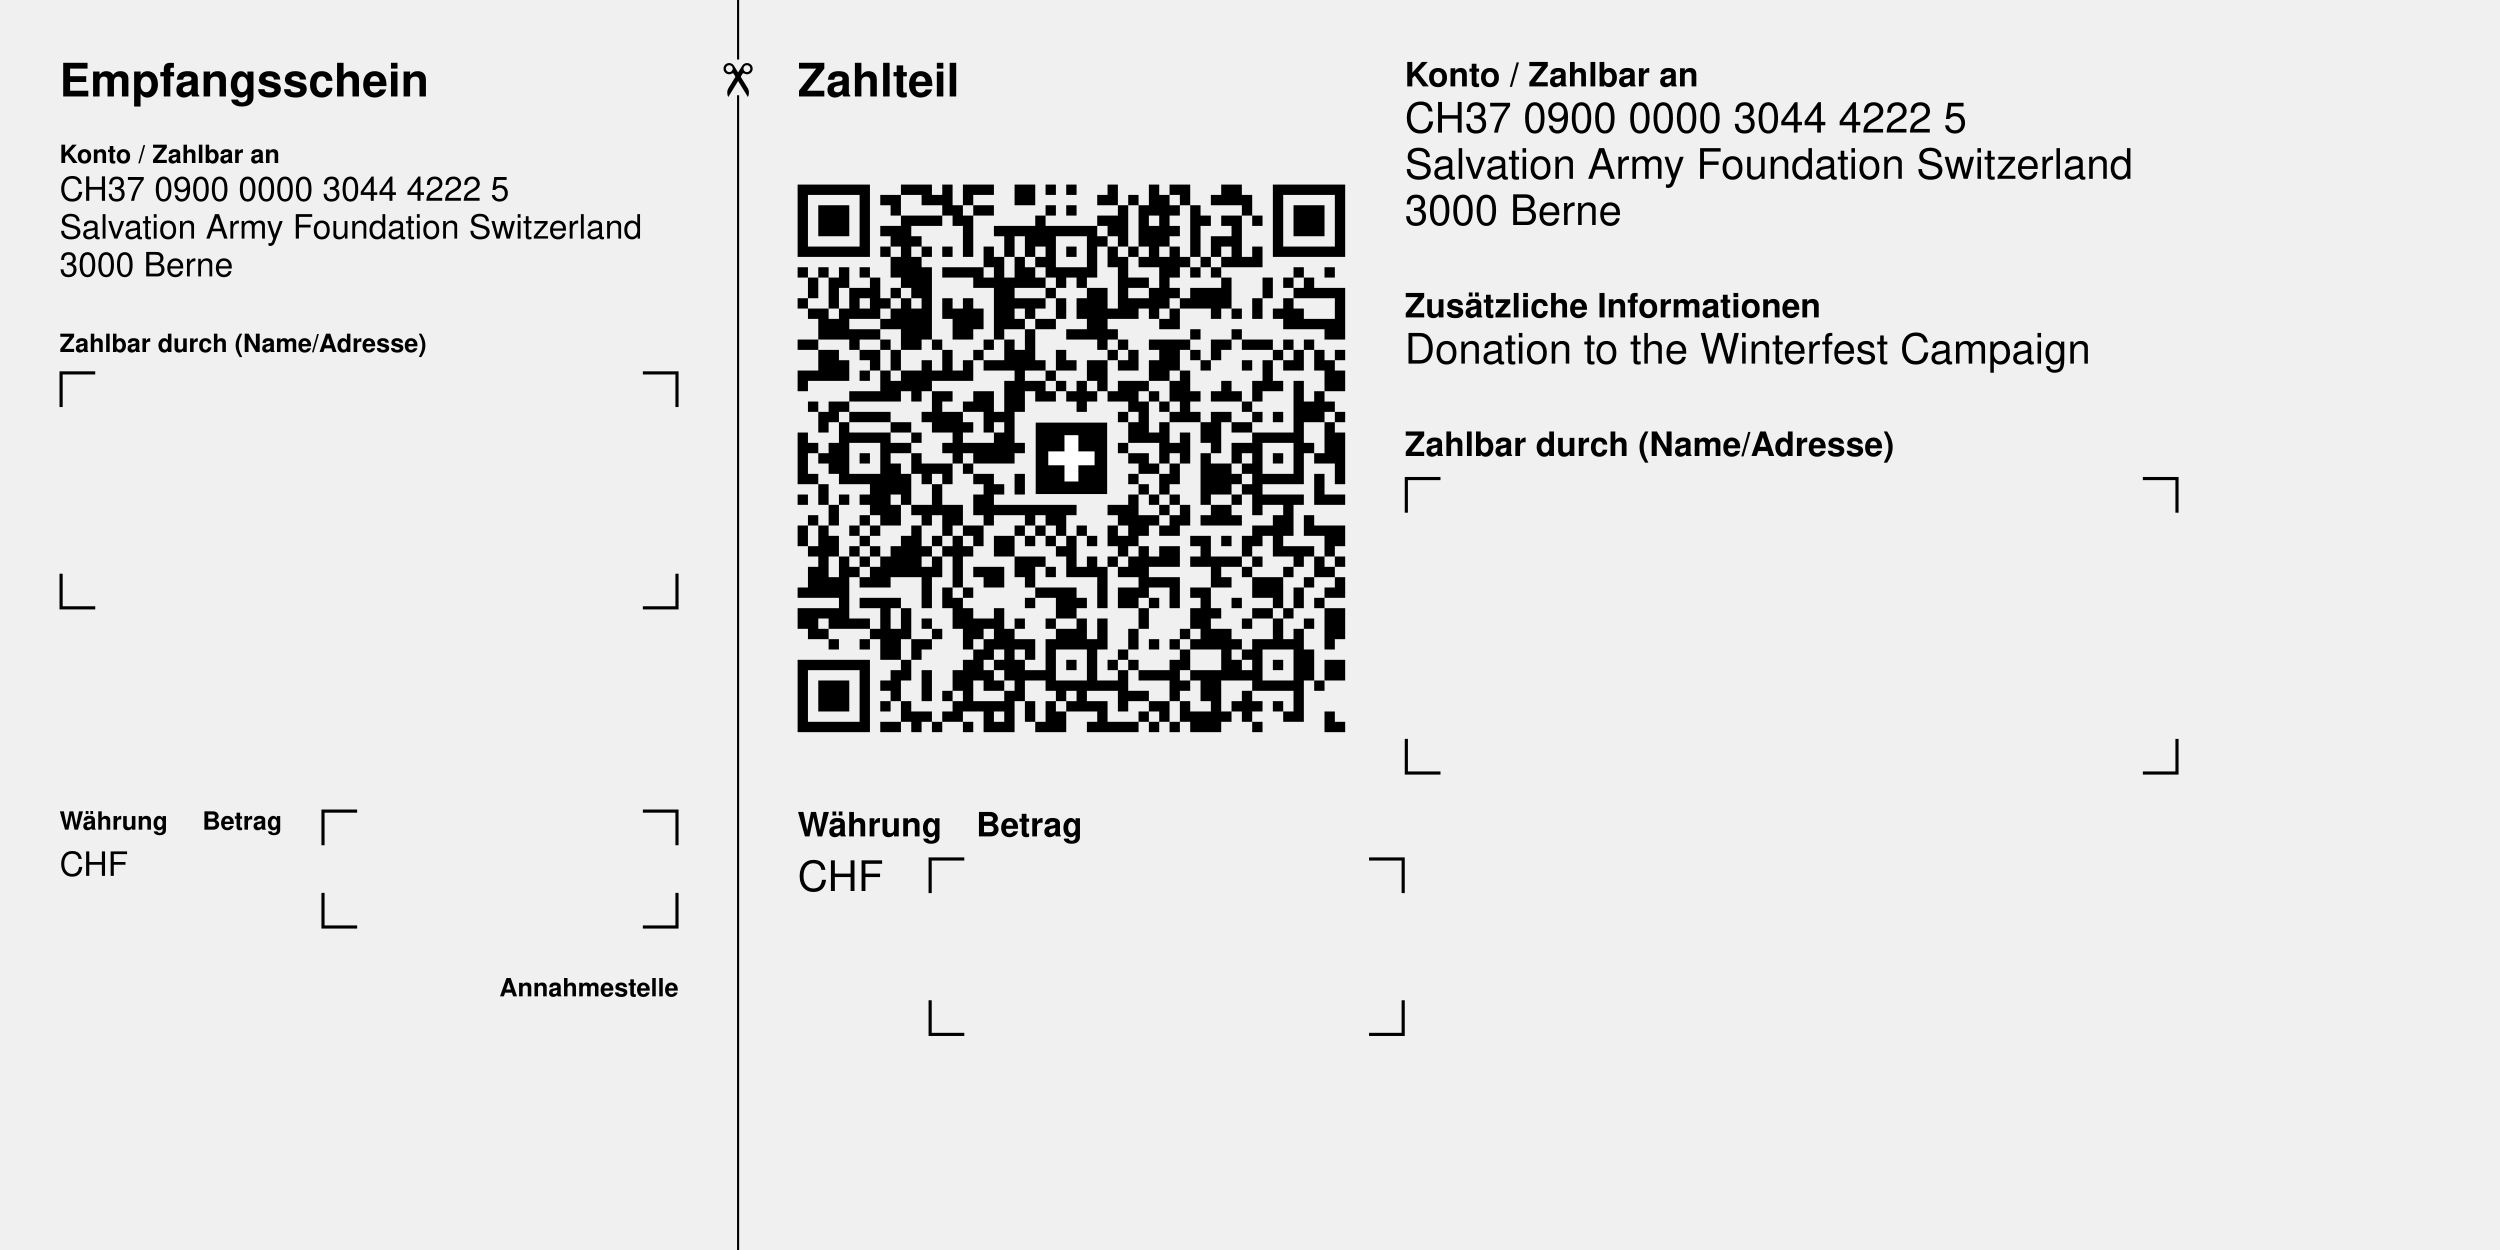
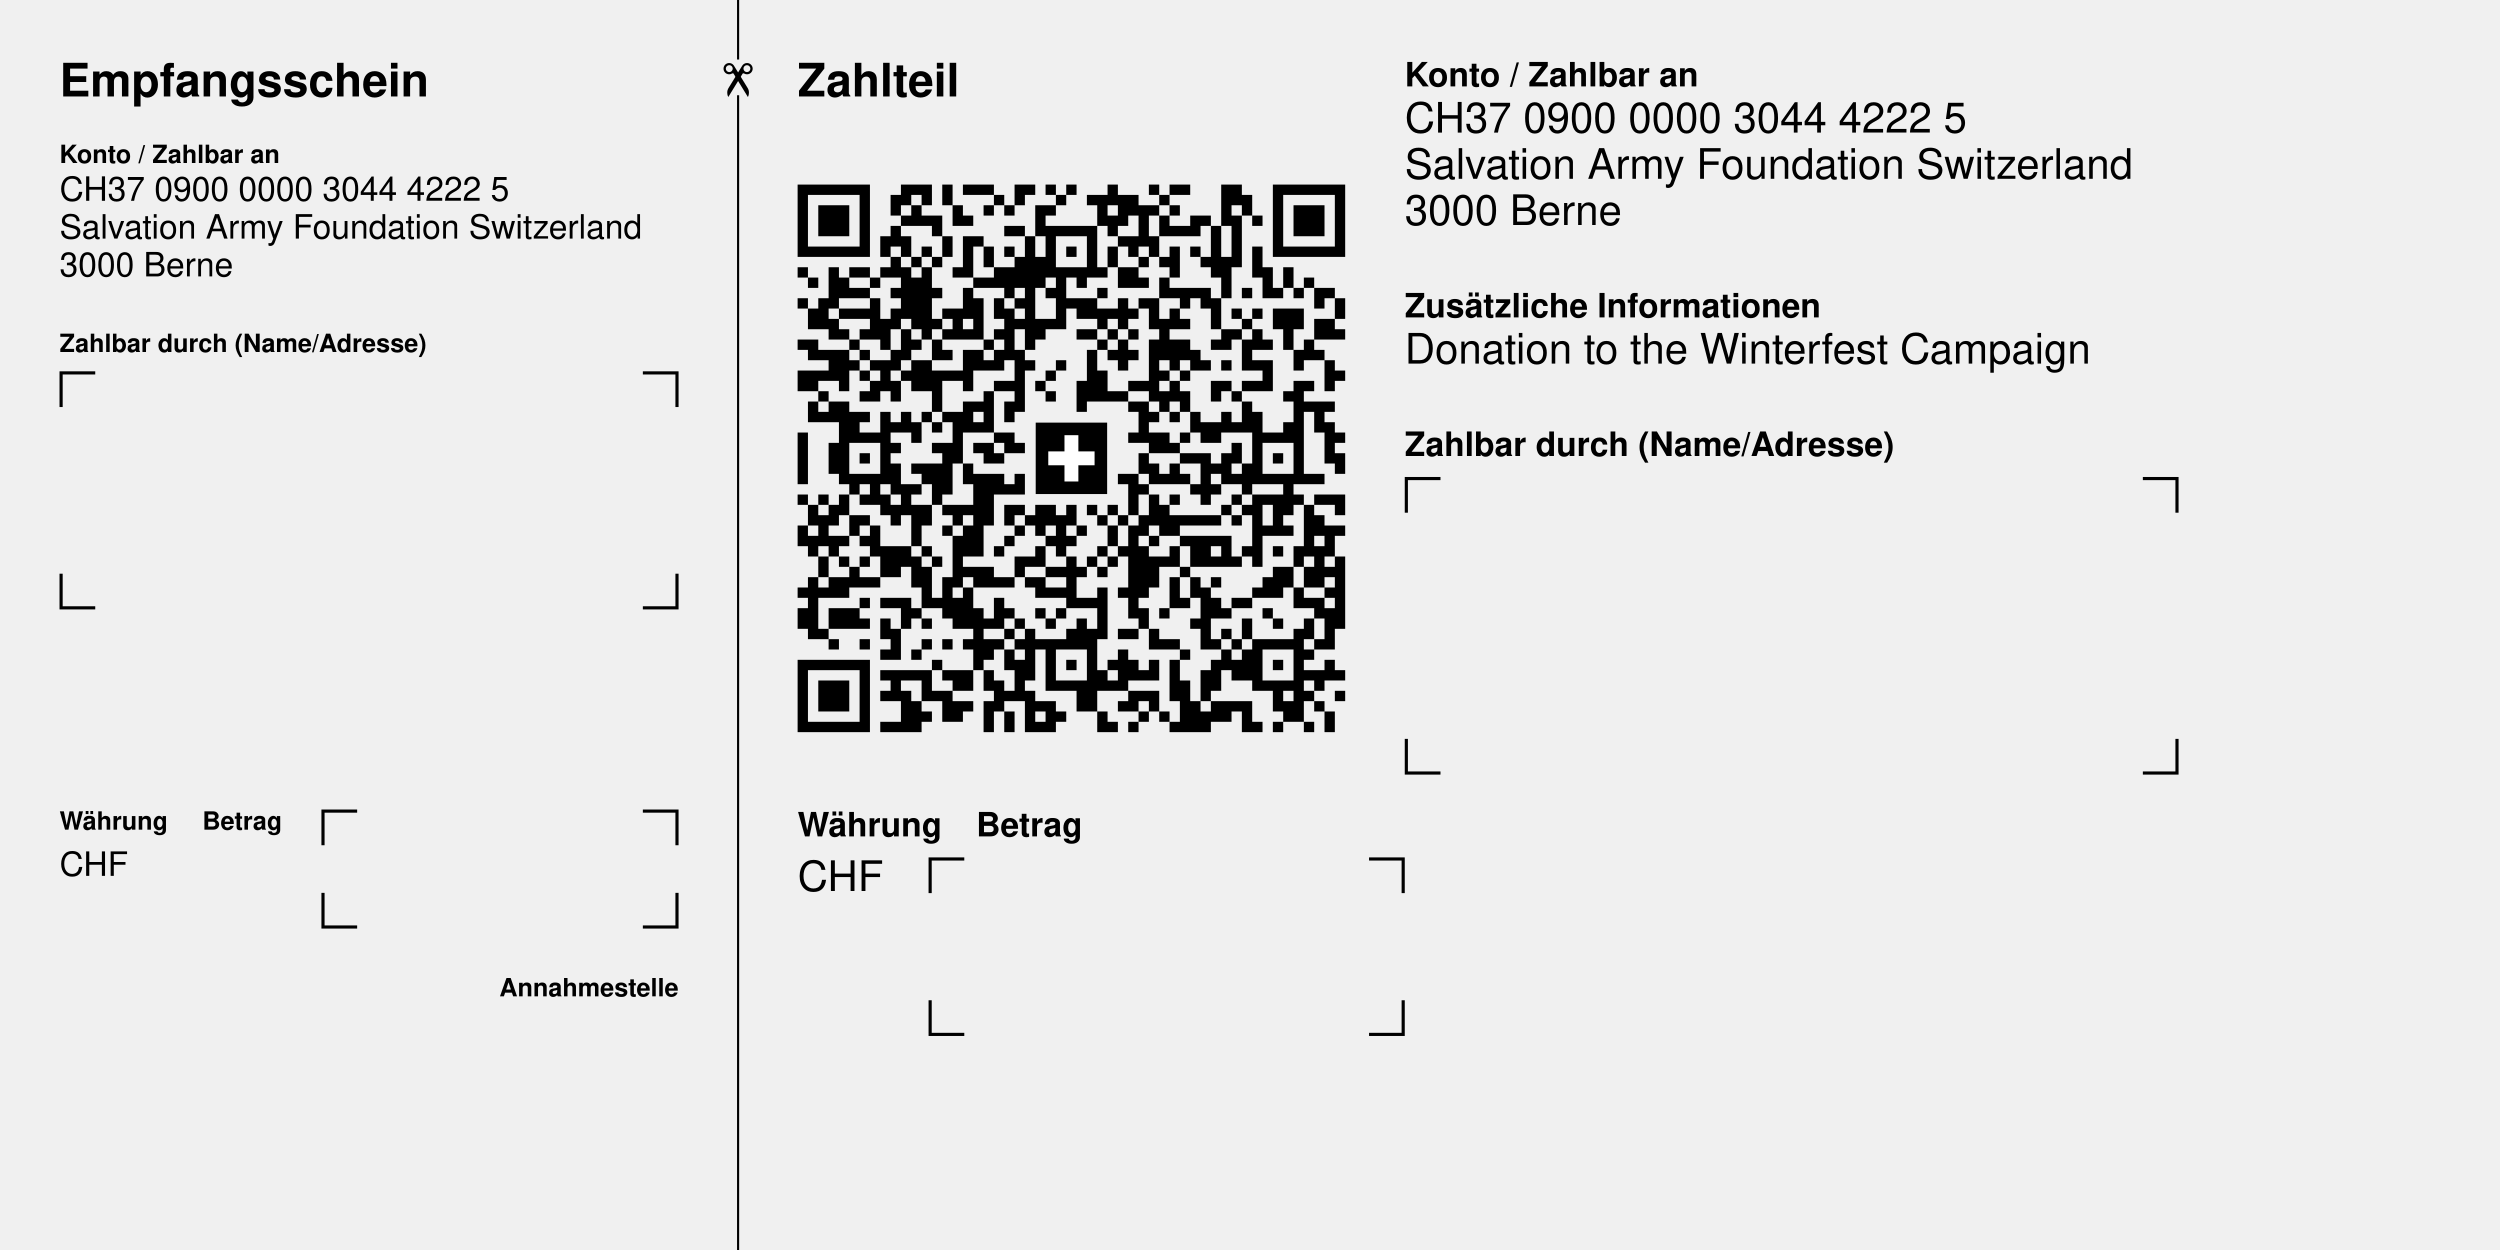
<svg xmlns="http://www.w3.org/2000/svg" width="210mm" height="105mm" version="1.1" viewBox="0 0 595.276 297.638">
  <g font-family="Helvetica,Arial,&quot;Liberation Sans&quot;" transform="translate(0 297.638)">
    <g transform="translate(189.921 0)">
      <text x="0" y="-274.665" font-size="11" font-weight="bold">Zahlteil</text>
    </g>
    <g transform="translate(189.921 -123.307) scale(2.46)">
-       <path d="M0,-53h7v1h-7zm10,0h3v1h-3zm4,0h1v3h-1zm2,0h3v1h-3zm5,0h2v2h-2zm3,0h1v1h-1z m2,0h1v1h-1zm4,0h1v2h-1zm4,0h1v3h-1zm2,0h2v1h-2zm5,0h2v2h-2zm5,0h7v1h-7z m-46,1h1v6h-1zm6,0h1v6h-1zm2,0h2v1h-2zm4,0h2v1h-2zm4,0h1v1h-1zm13,0h1v1h-1z m3,0h1v1h-1zm3,0h1v5h-1zm2,0h1v1h-1zm3,0h1v1h-1zm3,0h1v2h-1zm3,0h1v6h-1z m6,0h1v6h-1zm-50,1h3v3h-3zm7,0h1v1h-1zm6,0h1v2h-1zm2,0h2v1h-2zm7,0h1v1h-1z m2,0h1v1h-1zm5,0h1v4h-1zm2,0h1v4h-1zm3,0h1v1h-1zm2,0h1v5h-1zm10,0h3v3h-3z m-38,1h1v7h-1zm1,0h3v1h-3zm5,0h1v4h-1zm7,0h1v3h-1zm6,0h2v1h-2zm10,0h1v1h-1z m2,0h2v1h-2zm3,0h1v1h-1zm-36,1h2v1h-2zm11,0h4v1h-4zm5,0h5v1h-5zm6,0h1v1h-1z m4,0h1v4h-1zm2,0h1v1h-1zm6,0h1v4h-1zm-33,1h1v1h-1zm2,0h1v1h-1zm9,0h1v2h-1z m2,0h1v2h-1zm2,0h1v4h-1zm4,0h1v4h-1zm1,0h1v1h-1zm11,0h2v1h-2zm-39,1h5v1h-5z m7,0h1v1h-1zm4,0h1v1h-1zm2,0h1v1h-1zm4,0h1v2h-1zm8,0h1v1h-1zm4,0h1v2h-1z m2,0h1v1h-1zm4,0h1v3h-1zm4,0h1v1h-1zm4,0h1v2h-1zm3,0h5v1h-5zm-38,1h1v2h-1z m2,0h1v4h-1zm8,0h1v8h-1zm2,0h1v3h-1zm2,0h1v1h-1zm8,0h1v6h-1zm2,0h1v1h-1z m2,0h1v5h-1zm2,0h1v1h-1zm2,0h1v1h-1zm2,0h1v1h-1zm2,0h1v1h-1zm-43,1h1v1h-1z m2,0h1v1h-1zm2,0h1v2h-1zm2,0h1v1h-1zm6,0h1v7h-1zm2,0h4v1h-4zm8,0h1v2h-1z m3,0h3v1h-3zm13,0h1v1h-1zm2,0h1v1h-1zm8,0h1v1h-1zm3,0h1v1h-1zm-50,1h1v2h-1z m2,0h1v3h-1zm4,0h1v4h-1zm10,0h2v1h-2zm3,0h1v5h-1zm3,0h1v1h-1zm2,0h1v1h-1z m2,0h1v1h-1zm5,0h2v1h-2zm9,0h1v3h-1zm4,0h1v2h-1zm2,0h1v1h-1zm2,0h1v2h-1z m-44,1h1v3h-1zm1,0h1v1h-1zm3,0h1v1h-1zm15,0h1v1h-1zm4,0h2v5h-2zm6,0h1v3h-1z m2,0h1v1h-1zm2,0h3v2h-3zm10,0h1v1h-1zm2,0h3v1h-3zm-50,1h1v1h-1zm8,0h1v1h-1z m2,0h1v5h-1zm4,0h1v2h-1zm2,0h1v4h-1zm5,0h3v1h-3zm4,0h1v2h-1zm2,0h1v2h-1z m5,0h2v1h-2zm5,0h1v1h-1zm7,0h1v2h-1zm3,0h1v3h-1zm5,0h1v4h-1zm-51,1h2v1h-2z m3,0h1v3h-1zm2,0h1v1h-1zm3,0h1v2h-1zm2,0h1v4h-1zm4,0h1v3h-1zm2,0h1v2h-1z m5,0h1v1h-1zm8,0h1v1h-1zm2,0h1v1h-1zm4,0h1v2h-1zm4,0h1v1h-1zm2,0h1v1h-1z m4,0h1v1h-1zm2,0h1v2h-1zm-46,1h2v2h-2zm6,0h1v1h-1zm13,0h1v1h-1zm2,0h2v1h-2z m12,0h1v1h-1zm14,0h3v1h-3zm-44,1h3v1h-3zm17,0h1v4h-1zm4,0h2v1h-2zm4,0h1v1h-1z m8,0h1v1h-1zm4,0h1v1h-1zm9,0h1v1h-1zm-51,1h2v1h-2zm5,0h1v1h-1zm3,0h1v1h-1z m5,0h1v1h-1zm5,0h1v1h-1zm2,0h1v3h-1zm9,0h1v1h-1zm2,0h1v1h-1zm3,0h4v1h-4z m6,0h2v1h-2zm3,0h3v1h-3zm4,0h1v1h-1zm2,0h1v1h-1zm-47,1h2v3h-2zm4,0h2v1h-2z m3,0h1v2h-1zm5,0h1v3h-1zm3,0h1v1h-1zm4,0h1v6h-1zm4,0h1v2h-1zm5,0h1v1h-1z m2,0h1v2h-1zm3,0h2v2h-2zm3,0h1v1h-1zm2,0h1v1h-1zm6,0h1v1h-1zm2,0h1v2h-1z m2,0h1v2h-1zm2,0h1v1h-1zm-48,1h1v2h-1zm3,0h1v1h-1zm5,0h1v3h-1zm4,0h1v2h-1z m2,0h2v1h-2zm5,0h1v1h-1zm3,0h1v1h-1zm2,0h2v2h-2zm3,0h1v1h-1zm3,0h1v2h-1z m5,0h1v1h-1zm4,0h1v1h-1zm2,0h1v3h-1zm2,0h1v1h-1zm4,0h1v3h-1zm-51,1h2v1h-2z m6,0h1v1h-1zm2,0h1v3h-1zm2,0h2v2h-2zm3,0h1v1h-1zm2,0h1v1h-1zm9,0h1v1h-1z m11,0h1v1h-1zm2,0h1v5h-1zm15,0h1v2h-1zm-52,1h1v1h-1zm9,0h1v2h-1zm11,0h1v8h-1z m2,0h2v1h-2zm3,0h1v1h-1zm2,0h1v3h-1zm2,0h1v1h-1zm2,0h2v2h-2zm2,0h1v1h-1z m3,0h1v2h-1zm5,0h1v2h-1zm3,0h1v2h-1zm2,0h1v1h-1zm2,0h1v10h-1zm-43,1h3v1h-3z m6,0h1v1h-1zm2,0h1v4h-1zm1,0h1v1h-1zm3,0h2v2h-2zm6,0h2v1h-2zm3,0h1v1h-1z m2,0h1v1h-1zm2,0h1v1h-1zm4,0h1v1h-1zm4,0h1v1h-1zm2,0h1v1h-1zm2,0h1v1h-1z m8,0h1v3h-1zm-49,1h1v1h-1zm2,0h2v1h-2zm13,0h1v1h-1zm16,0h2v1h-2zm3,0h1v1h-1z m8,0h1v1h-1zm6,0h1v2h-1zm2,0h1v1h-1zm-49,1h2v1h-2zm3,0h4v1h-4zm7,0h1v1h-1z m2,0h2v2h-2zm4,0h2v1h-2zm13,0h1v1h-1zm2,0h1v3h-1zm3,0h1v1h-1zm2,0h1v1h-1z m2,0h1v4h-1zm1,0h1v1h-1zm3,0h1v1h-1zm2,0h1v1h-1zm6,0h1v1h-1zm-50,1h1v1h-1z m2,0h1v6h-1zm5,0h2v1h-2zm7,0h1v1h-1zm2,0h1v1h-1zm14,0h1v2h-1zm3,0h1v4h-1z m4,0h1v2h-1zm3,0h2v1h-2zm9,0h1v4h-1zm-51,1h1v5h-1zm5,0h4v1h-4zm6,0h1v1h-1z m4,0h1v3h-1zm4,0h1v3h-1zm15,0h1v1h-1zm3,0h1v3h-1zm7,0h1v8h-1zm1,0h3v1h-3z m7,0h1v5h-1zm-51,1h1v1h-1zm2,0h1v3h-1zm5,0h1v8h-1zm1,0h2v1h-2zm5,0h1v1h-1z m2,0h3v1h-3zm5,0h1v1h-1zm10,0h1v1h-1zm5,0h1v1h-1zm6,0h2v1h-2zm7,0h1v1h-1z m-47,1h1v1h-1zm4,0h1v1h-1zm5,0h1v2h-1zm6,0h2v1h-2zm15,0h2v1h-2zm7,0h1v5h-1z m3,0h1v1h-1zm4,0h1v1h-1zm4,0h1v1h-1zm-41,1h1v3h-1zm3,0h3v1h-3zm4,0h1v1h-1z m17,0h2v1h-2zm3,0h1v2h-1zm4,0h2v3h-2zm3,0h1v1h-1zm-42,1h1v1h-1zm4,0h3v1h-3z m5,0h1v3h-1zm2,0h1v1h-1zm2,0h1v1h-1zm3,0h2v1h-2zm4,0h1v2h-1zm11,0h1v1h-1z m3,0h1v2h-1zm7,0h1v1h-1zm3,0h3v1h-3zm5,0h1v3h-1zm-48,1h1v2h-1zm5,0h1v3h-1z m6,0h1v3h-1zm5,0h1v4h-1zm1,0h1v1h-1zm14,0h1v1h-1zm10,0h1v1h-1zm-43,1h1v1h-1z m4,0h1v1h-1zm2,0h1v1h-1zm11,0h1v2h-1zm15,0h1v5h-1zm2,0h1v1h-1zm2,0h1v1h-1z m6,0h1v1h-1zm3,0h4v1h-4zm6,0h2v1h-2zm-48,1h1v2h-1zm6,0h1v2h-1zm2,0h2v1h-2z m3,0h2v2h-2zm5,0h8v1h-8zm11,0h2v1h-2zm5,0h1v1h-1zm2,0h1v2h-1zm3,0h2v2h-2z m7,0h1v3h-1zm-46,1h1v1h-1zm5,0h1v1h-1zm6,0h1v1h-1zm10,0h1v1h-1zm2,0h2v1h-2z m7,0h1v1h-1zm2,0h2v1h-2zm3,0h1v2h-1zm3,0h1v1h-1zm3,0h1v1h-1zm4,0h1v4h-1z m3,0h1v2h-1zm-49,1h1v2h-1zm2,0h1v7h-1zm3,0h1v1h-1zm2,0h1v1h-1zm4,0h1v5h-1z m3,0h1v1h-1zm2,0h2v1h-2zm5,0h1v1h-1zm2,0h1v1h-1zm2,0h1v1h-1zm2,0h1v1h-1z m3,0h1v2h-1zm3,0h1v1h-1zm2,0h1v1h-1zm9,0h2v1h-2zm6,0h3v1h-3zm-47,1h1v2h-1z m3,0h1v1h-1zm4,0h1v4h-1zm3,0h1v1h-1zm2,0h1v5h-1zm2,0h1v1h-1zm2,0h2v2h-2z m3,0h1v1h-1zm2,0h1v1h-1zm2,0h1v4h-1zm2,0h1v1h-1zm3,0h1v2h-1zm7,0h2v1h-2z m3,0h1v1h-1zm2,0h2v1h-2zm8,0h2v1h-2zm-50,1h1v1h-1zm4,0h1v1h-1zm2,0h1v1h-1z m2,0h1v3h-1zm3,0h1v1h-1zm2,0h1v1h-1zm2,0h1v1h-1zm9,0h1v1h-1zm8,0h1v5h-1z m2,0h2v2h-2zm4,0h1v2h-1zm4,0h1v1h-1zm4,0h3v1h-3zm4,0h1v1h-1zm-47,1h1v7h-1z m2,0h1v1h-1zm2,0h1v3h-1zm5,0h1v2h-1zm8,0h2v2h-2zm2,0h1v1h-1zm5,0h1v2h-1z m2,0h1v1h-1zm2,0h1v2h-1zm2,0h1v1h-1zm4,0h1v1h-1zm2,0h3v1h-3zm4,0h1v1h-1z m4,0h1v1h-1zm2,0h1v2h-1zm2,0h1v1h-1zm-51,1h1v3h-1zm4,0h1v1h-1zm2,0h1v2h-1z m5,0h1v4h-1zm5,0h3v1h-3zm7,0h1v1h-1zm3,0h1v1h-1zm2,0h1v4h-1zm2,0h1v1h-1z m9,0h1v2h-1zm3,0h1v1h-1zm4,0h1v1h-1zm4,0h1v1h-1zm-48,1h1v2h-1zm3,0h1v1h-1z m12,0h2v1h-2zm4,0h1v1h-1zm12,0h3v1h-3zm7,0h1v1h-1zm3,0h3v2h-3zm5,0h1v1h-1z m3,0h1v2h-1zm-52,1h1v1h-1zm14,0h1v2h-1zm2,0h1v1h-1zm7,0h4v1h-4zm8,0h2v2h-2z m5,0h1v2h-1zm2,0h2v1h-2zm10,0h1v2h-1zm3,0h1v1h-1zm-45,1h4v1h-4zm9,0h1v3h-1z m7,0h1v1h-1zm3,0h2v2h-2zm2,0h1v1h-1zm7,0h1v1h-1zm5,0h1v5h-1zm3,0h1v1h-1z m4,0h1v1h-1zm4,0h1v1h-1zm-50,1h4v1h-4zm8,0h1v5h-1zm2,0h1v3h-1zm6,0h1v4h-1z m3,0h1v4h-1zm14,0h1v2h-1zm5,0h1v2h-1zm2,0h1v1h-1zm4,0h2v1h-2zm3,0h1v1h-1z m4,0h2v3h-2zm-51,1h2v1h-2zm3,0h1v1h-1zm2,0h2v1h-2zm7,0h1v1h-1zm5,0h2v1h-2z m4,0h1v1h-1zm3,0h1v1h-1zm3,0h1v3h-1zm2,0h1v3h-1zm14,0h1v1h-1zm3,0h1v3h-1z m3,0h1v1h-1zm-48,1h2v1h-2zm6,0h1v1h-1zm2,0h1v3h-1zm4,0h1v1h-1zm4,0h1v1h-1z m3,0h1v5h-1zm5,0h2v2h-2zm7,0h1v2h-1zm5,0h1v1h-1zm3,0h2v2h-2zm8,0h1v9h-1z m-45,1h1v1h-1zm3,0h1v1h-1zm5,0h2v1h-2zm7,0h1v2h-1zm3,0h2v1h-2zm3,0h1v5h-1z m4,0h1v5h-1zm6,0h1v1h-1zm2,0h1v1h-1zm2,0h1v1h-1zm4,0h1v1h-1zm2,0h1v5h-1z m1,0h1v1h-1zm2,0h1v1h-1zm4,0h1v1h-1zm-40,1h1v1h-1zm6,0h1v3h-1zm5,0h1v1h-1z m9,0h1v1h-1zm6,0h1v2h-1zm4,0h1v3h-1zm2,0h1v1h-1zm6,0h1v3h-1zm-49,1h7v1h-7z m10,0h1v2h-1zm6,0h1v5h-1zm3,0h1v1h-1zm2,0h1v4h-1zm5,0h1v1h-1zm4,0h1v1h-1z m2,0h1v1h-1zm4,0h1v4h-1zm6,0h1v2h-1zm4,0h1v1h-1zm5,0h2v2h-2zm-51,1h1v6h-1z m6,0h1v6h-1zm3,0h1v3h-1zm3,0h1v3h-1zm3,0h1v2h-1zm3,0h1v2h-1zm4,0h2v1h-2z m9,0h1v4h-1zm2,0h3v1h-3zm5,0h3v1h-3zm5,0h1v1h-1zm-41,1h3v3h-3zm6,0h1v1h-1z m11,0h1v1h-1zm6,0h3v1h-3zm4,0h2v1h-2zm8,0h1v1h-1zm2,0h2v2h-2zm6,0h3v1h-3z m5,0h1v1h-1zm-36,1h1v1h-1zm6,0h1v4h-1zm5,0h1v1h-1zm2,0h1v2h-1zm5,0h2v1h-2z m11,0h1v3h-1zm-35,1h1v1h-1zm2,0h1v2h-1zm5,0h1v2h-1zm2,0h3v1h-3zm5,0h1v2h-1z m2,0h1v3h-1zm2,0h1v1h-1zm2,0h2v1h-2zm6,0h2v1h-2zm3,0h1v2h-1zm3,0h1v3h-1z m2,0h1v1h-1zm2,0h1v1h-1zm2,0h1v1h-1zm-35,1h2v1h-2zm3,0h1v1h-1zm4,0h1v2h-1z m7,0h1v2h-1zm4,0h1v2h-1zm4,0h1v1h-1zm2,0h1v1h-1zm3,0h2v2h-2zm3,0h1v1h-1z m6,0h1v1h-1zm4,0h1v2h-1zm-50,1h5v1h-5zm7,0h2v1h-2zm3,0h1v1h-1zm2,0h1v1h-1z m3,0h1v1h-1zm3,0h1v1h-1zm4,0h1v1h-1zm5,0h1v1h-1zm2,0h3v1h-3zm4,0h1v1h-1z m2,0h1v1h-1zm8,0h1v1h-1zm8,0h1v1h-1z" fill="#000000" />
+       <path d="M0,-53h7v1h-7zm10,0h3v1h-3zm4,0h1v2h-1zm2,0h3v1h-3zm5,0h2v1h-2zm3,0h1v1h-1z m2,0h1v1h-1zm4,0h1v2h-1zm4,0h1v1h-1zm2,0h2v1h-2zm5,0h2v2h-2zm5,0h7v1h-7z m-46,1h1v6h-1zm6,0h1v6h-1zm3,0h2v1h-2zm3,0h1v1h-1zm7,0h1v1h-1zm2,0h1v1h-1z m4,0h1v1h-1zm3,0h2v1h-2zm3,0h2v2h-2zm4,0h1v1h-1zm8,0h1v2h-1zm3,0h1v6h-1z m6,0h1v6h-1zm-50,1h3v3h-3zm7,0h1v1h-1zm2,0h1v2h-1zm4,0h1v2h-1zm3,0h1v1h-1z m2,0h1v1h-1zm3,0h1v3h-1zm1,0h1v1h-1zm5,0h1v2h-1zm4,0h1v4h-1zm1,0h1v1h-1z m2,0h1v1h-1zm5,0h1v2h-1zm7,0h3v3h-3zm-38,1h1v1h-1zm2,0h2v1h-2zm4,0h1v1h-1z m14,0h2v1h-2zm5,0h1v2h-1zm3,0h2v1h-2zm4,0h1v5h-1zm2,0h1v1h-1zm-35,1h1v2h-1z m4,0h1v1h-1zm7,0h2v1h-2zm4,0h5v1h-5zm6,0h1v1h-1zm6,0h3v1h-3zm4,0h1v5h-1z m-32,1h1v2h-1zm2,0h1v2h-1zm4,0h1v2h-1zm2,0h1v4h-1zm1,0h1v1h-1zm5,0h1v11h-1z m2,0h1v4h-1zm4,0h1v4h-1zm3,0h2v1h-2zm3,0h1v2h-1zm-33,1h5v1h-5zm11,0h1v1h-1z m6,0h1v2h-1zm2,0h1v1h-1zm6,0h1v1h-1zm4,0h1v2h-1zm2,0h1v1h-1zm4,0h1v3h-1z m2,0h1v1h-1zm6,0h1v3h-1zm3,0h5v1h-5zm-38,1h1v2h-1zm2,0h1v1h-1zm2,0h1v1h-1z m8,0h1v3h-1zm2,0h1v3h-1zm10,0h1v1h-1zm2,0h1v1h-1zm4,0h1v1h-1zm2,0h1v4h-1z m-41,1h1v1h-1zm3,0h1v4h-1zm2,0h2v1h-2zm3,0h1v1h-1zm2,0h1v5h-1zm2,0h1v7h-1z m3,0h1v1h-1zm4,0h2v2h-2zm6,0h1v6h-1zm1,0h2v1h-2zm3,0h1v1h-1zm2,0h2v2h-2z m14,0h1v3h-1zm2,0h1v2h-1zm-46,1h1v1h-1zm3,0h1v2h-1zm3,0h1v1h-1zm4,0h1v5h-1z m6,0h2v1h-2zm10,0h1v1h-1zm6,0h1v1h-1zm2,0h1v2h-1zm14,0h1v1h-1zm-44,1h2v1h-2z m4,0h1v1h-1zm4,0h1v1h-1zm3,0h1v3h-1zm4,0h1v1h-1zm4,0h1v1h-1zm5,0h1v1h-1z m7,0h4v1h-4zm7,0h1v1h-1zm3,0h1v1h-1zm2,0h1v1h-1zm2,0h2v1h-2zm-50,1h1v1h-1z m2,0h1v3h-1zm5,0h1v4h-1zm10,0h1v4h-1zm2,0h1v2h-1zm2,0h1v1h-1zm5,0h3v1h-3z m5,0h1v3h-1zm2,0h2v1h-2zm4,0h1v1h-1zm2,0h2v1h-2zm11,0h1v1h-1zm2,0h1v2h-1z m-51,1h1v2h-1zm3,0h3v1h-3zm5,0h1v2h-1zm5,0h2v1h-2zm6,0h1v5h-1zm7,0h4v1h-4z m5,0h1v1h-1zm2,0h1v2h-1zm2,0h1v2h-1zm4,0h1v2h-1zm2,0h1v1h-1zm2,0h1v1h-1z m2,0h3v2h-3zm-43,1h1v2h-1zm5,0h1v3h-1zm5,0h1v1h-1zm2,0h1v2h-1zm6,0h1v1h-1z m2,0h2v1h-2zm6,0h1v1h-1zm6,0h1v4h-1zm2,0h1v1h-1zm6,0h1v1h-1zm7,0h2v2h-2z m-46,1h1v1h-1zm2,0h1v1h-1zm4,0h1v3h-1zm4,0h1v1h-1zm2,0h1v1h-1zm3,0h1v1h-1z m4,0h1v1h-1zm4,0h2v1h-2zm3,0h1v1h-1zm2,0h1v1h-1zm9,0h2v1h-2zm3,0h1v2h-1z m3,0h1v2h-1zm5,0h1v1h-1zm-52,1h2v1h-2zm5,0h1v1h-1zm6,0h1v1h-1zm2,0h1v2h-1z m5,0h1v1h-1zm11,0h1v1h-1zm2,0h1v3h-1zm3,0h1v6h-1zm2,0h2v2h-2zm4,0h2v1h-2z m3,0h1v3h-1zm2,0h1v1h-1zm4,0h1v2h-1zm-48,1h4v1h-4zm5,0h1v1h-1zm3,0h1v2h-1z m5,0h1v1h-1zm2,0h2v2h-2zm3,0h1v2h-1zm2,0h1v6h-1zm7,0h1v5h-1zm2,0h1v1h-1z m2,0h1v1h-1zm6,0h1v2h-1zm10,0h1v2h-1zm2,0h1v1h-1zm-47,1h2v2h-2zm2,0h1v1h-1z m2,0h2v1h-2zm4,0h2v3h-2zm7,0h1v1h-1zm4,0h1v1h-1zm3,0h1v1h-1zm11,0h1v1h-1z m3,0h1v1h-1zm2,0h1v1h-1zm3,0h2v1h-2zm7,0h1v3h-1zm-51,1h2v2h-2zm2,0h1v1h-1z m4,0h1v1h-1zm2,0h1v2h-1zm2,0h1v1h-1zm3,0h4v1h-4zm11,0h1v1h-1zm5,0h1v3h-1z m6,0h1v1h-1zm2,0h1v1h-1zm8,0h1v2h-1zm7,0h1v1h-1zm-48,1h1v1h-1zm3,0h1v2h-1z m2,0h1v2h-1zm4,0h1v3h-1zm3,0h1v1h-1zm3,0h2v1h-2zm4,0h1v1h-1zm4,0h1v3h-1z m5,0h2v1h-2zm4,0h1v2h-1zm4,0h2v1h-2zm3,0h2v1h-2zm5,0h1v10h-1zm1,0h1v1h-1z m-47,1h1v1h-1zm4,0h1v1h-1zm12,0h1v4h-1zm6,0h1v1h-1zm6,0h2v1h-2zm5,0h1v2h-1z m2,0h1v2h-1zm3,0h1v1h-1zm2,0h1v1h-1zm5,0h1v1h-1zm-46,1h1v2h-1zm2,0h2v2h-2z m13,0h1v3h-1zm1,0h1v1h-1zm3,0h1v2h-1zm12,0h2v1h-2zm11,0h1v3h-1zm6,0h3v1h-3z m-47,1h1v1h-1zm3,0h1v3h-1zm1,0h1v1h-1zm2,0h1v7h-1zm2,0h1v2h-1zm2,0h1v1h-1z m2,0h2v1h-2zm19,0h1v3h-1zm1,0h1v1h-1zm2,0h1v1h-1zm2,0h1v2h-1zm3,0h1v2h-1z m3,0h1v7h-1zm6,0h1v2h-1zm-46,1h1v6h-1zm5,0h1v1h-1zm2,0h1v2h-1zm2,0h1v1h-1z m2,0h1v4h-1zm2,0h1v1h-1zm22,0h2v2h-2zm3,0h1v1h-1zm5,0h1v2h-1zm4,0h1v4h-1z m-51,1h1v5h-1zm6,0h2v1h-2zm13,0h2v1h-2zm13,0h1v1h-1zm2,0h2v2h-2zm3,0h1v1h-1z m8,0h2v1h-2zm7,0h1v1h-1zm-49,1h1v3h-1zm6,0h1v1h-1zm4,0h2v1h-2zm4,0h2v1h-2z m3,0h2v1h-2zm16,0h1v1h-1zm6,0h1v2h-1zm-36,1h1v1h-1zm8,0h1v4h-1zm4,0h2v1h-2z m15,0h1v2h-1zm4,0h3v1h-3zm4,0h1v3h-1zm5,0h1v1h-1zm6,0h1v2h-1zm-43,1h1v3h-1z m2,0h3v1h-3zm5,0h1v2h-1zm18,0h1v2h-1zm2,0h1v2h-1zm3,0h1v4h-1zm1,0h1v1h-1z m3,0h1v3h-1zm-38,1h3v1h-3zm7,0h2v1h-2zm5,0h2v5h-2zm2,0h1v2h-1zm2,0h1v2h-1z m10,0h2v1h-2zm4,0h1v1h-1zm2,0h1v1h-1zm5,0h1v1h-1zm3,0h3v1h-3zm4,0h2v1h-2z m-44,1h1v1h-1zm2,0h1v2h-1zm3,0h1v3h-1zm1,0h1v1h-1zm2,0h1v2h-1zm7,0h1v1h-1z m12,0h1v3h-1zm1,0h1v1h-1zm5,0h1v1h-1zm2,0h1v1h-1zm7,0h1v3h-1zm-47,1h1v1h-1z m2,0h1v1h-1zm2,0h1v2h-1zm2,0h1v1h-1zm2,0h1v2h-1zm26,0h1v3h-1zm2,0h1v1h-1z m6,0h1v1h-1zm2,0h1v7h-1zm1,0h2v1h-2zm3,0h1v1h-1zm2,0h3v1h-3zm-49,1h1v2h-1z m2,0h1v2h-1zm6,0h1v2h-1zm2,0h2v2h-2zm3,0h3v1h-3zm6,0h2v1h-2zm3,0h2v2h-2z m3,0h1v2h-1zm2,0h1v1h-1zm2,0h1v1h-1zm5,0h1v3h-1zm6,0h1v1h-1zm2,0h1v1h-1z m3,0h1v3h-1zm3,0h1v5h-1zm3,0h1v1h-1zm-50,1h1v3h-1zm3,0h2v1h-2zm10,0h1v1h-1z m5,0h1v1h-1zm2,0h1v1h-1zm3,0h1v4h-1zm4,0h1v1h-1zm2,0h1v1h-1zm2,0h1v2h-1z m3,0h5v1h-5zm6,0h1v1h-1zm8,0h1v2h-1zm-50,1h1v2h-1zm5,0h1v1h-1zm2,0h1v3h-1z m4,0h1v2h-1zm3,0h1v1h-1zm2,0h2v3h-2zm5,0h1v1h-1zm2,0h1v1h-1zm4,0h1v1h-1z m3,0h1v2h-1zm2,0h1v9h-1zm4,0h1v1h-1zm9,0h1v1h-1zm2,0h1v1h-1zm4,0h1v3h-1z m1,0h1v1h-1zm-51,1h1v2h-1zm2,0h2v1h-2zm3,0h1v1h-1zm9,0h1v5h-1zm5,0h1v1h-1z m4,0h1v1h-1zm2,0h1v1h-1zm8,0h1v1h-1zm3,0h5v1h-5zm-34,1h1v1h-1zm5,0h3v2h-3z m4,0h1v1h-1zm7,0h1v1h-1zm4,0h1v2h-1zm6,0h1v1h-1zm2,0h1v1h-1zm2,0h1v5h-1z m3,0h1v2h-1zm2,0h2v2h-2zm3,0h1v2h-1zm2,0h1v1h-1zm3,0h1v1h-1zm2,0h1v2h-1z m2,0h1v4h-1zm-48,1h1v2h-1zm2,0h1v1h-1zm2,0h1v1h-1zm5,0h1v3h-1zm2,0h1v1h-1z m8,0h2v1h-2zm5,0h1v5h-1zm2,0h1v1h-1zm2,0h1v1h-1zm4,0h1v3h-1zm1,0h1v1h-1z m5,0h1v1h-1zm2,0h1v1h-1zm10,0h1v7h-1zm-47,1h1v2h-1zm3,0h2v1h-2zm4,0h1v4h-1z m4,0h3v1h-3zm5,0h1v1h-1zm3,0h2v1h-2zm3,0h1v1h-1zm2,0h1v1h-1zm8,0h1v1h-1z m9,0h2v2h-2zm3,0h1v2h-1zm2,0h1v1h-1zm-50,1h1v6h-1zm2,0h2v2h-2zm3,0h2v1h-2z m8,0h1v4h-1zm3,0h4v1h-4zm5,0h2v1h-2zm14,0h1v3h-1zm2,0h1v2h-1zm2,0h1v1h-1z m5,0h1v2h-1zm-45,1h1v1h-1zm2,0h1v1h-1zm14,0h1v4h-1zm7,0h3v1h-3zm6,0h1v5h-1z m2,0h1v1h-1zm8,0h1v6h-1zm5,0h1v1h-1zm2,0h1v1h-1zm2,0h1v2h-1zm3,0h1v1h-1z m-45,1h1v1h-1zm2,0h3v1h-3zm5,0h1v1h-1zm2,0h1v3h-1zm4,0h1v3h-1zm8,0h2v1h-2z m10,0h1v1h-1zm3,0h1v2h-1zm2,0h2v1h-2zm7,0h2v1h-2zm-49,1h1v2h-1zm3,0h3v2h-3z m7,0h2v1h-2zm7,0h1v6h-1zm3,0h1v1h-1zm3,0h1v1h-1zm2,0h1v1h-1zm8,0h1v2h-1z m2,0h1v1h-1zm6,0h1v1h-1zm4,0h1v1h-1zm5,0h2v1h-2zm-44,1h1v1h-1zm2,0h1v2h-1z m2,0h1v1h-1zm2,0h1v1h-1zm6,0h1v1h-1zm3,0h1v1h-1zm3,0h1v1h-1zm3,0h1v3h-1z m11,0h1v1h-1zm5,0h1v2h-1zm3,0h1v1h-1zm3,0h1v2h-1zm2,0h1v3h-1zm-49,1h1v1h-1z m7,0h1v3h-1zm11,0h1v1h-1zm2,0h1v5h-1zm4,0h1v2h-1zm2,0h1v8h-1zm3,0h2v1h-2z m3,0h1v2h-1zm7,0h1v1h-1zm7,0h1v9h-1zm-45,1h1v1h-1zm3,0h1v1h-1zm6,0h1v1h-1z m2,0h1v1h-1zm2,0h1v1h-1zm2,0h2v1h-2zm3,0h1v1h-1zm2,0h3v1h-3zm12,0h2v1h-2z m5,0h1v1h-1zm2,0h1v1h-1zm2,0h1v5h-1zm1,0h3v1h-3zm5,0h1v1h-1zm-42,1h1v1h-1z m3,0h1v1h-1zm7,0h1v1h-1zm2,0h1v2h-1zm4,0h1v4h-1zm7,0h1v4h-1zm6,0h1v1h-1z m4,0h1v2h-1zm2,0h1v3h-1zm6,0h1v1h-1zm-49,1h7v1h-7zm13,0h1v1h-1zm8,0h1v4h-1z m5,0h1v1h-1zm4,0h1v1h-1zm2,0h1v2h-1zm2,0h1v2h-1zm2,0h1v4h-1zm4,0h1v3h-1z m2,0h1v2h-1zm4,0h1v1h-1zm5,0h1v2h-1zm-51,1h1v6h-1zm6,0h1v6h-1zm2,0h5v1h-5z m6,0h3v1h-3zm4,0h1v2h-1zm11,0h1v2h-1zm4,0h1v1h-1zm6,0h1v3h-1zm10,0h2v1h-2z m3,0h1v1h-1zm-50,1h3v3h-3zm7,0h1v2h-1zm3,0h1v2h-1zm3,0h2v1h-2zm4,0h1v3h-1z m6,0h3v1h-3zm5,0h1v1h-1zm7,0h1v5h-1zm8,0h3v1h-3zm5,0h1v1h-1zm-42,1h1v1h-1z m2,0h1v4h-1zm3,0h2v1h-2zm7,0h1v1h-1zm2,0h1v4h-1zm5,0h1v2h-1zm5,0h3v1h-3z m14,0h1v2h-1zm3,0h1v1h-1zm3,0h1v1h-1zm-41,1h1v3h-1zm3,0h2v2h-2zm2,0h1v1h-1z m2,0h1v3h-1zm5,0h2v1h-2zm8,0h2v1h-2zm3,0h1v1h-1zm4,0h1v3h-1zm2,0h4v1h-4z m7,0h1v2h-1zm3,0h1v1h-1zm-38,1h1v1h-1zm8,0h1v2h-1zm4,0h2v1h-2zm5,0h1v2h-1z m4,0h1v1h-1zm2,0h1v1h-1zm4,0h3v1h-3zm4,0h1v2h-1zm8,0h1v2h-1zm-50,1h5v1h-5z m7,0h2v1h-2zm15,0h2v1h-2zm7,0h1v1h-1zm2,0h1v1h-1zm4,0h1v1h-1zm3,0h1v1h-1z m5,0h1v1h-1zm2,0h1v1h-1zm3,0h1v1h-1z" fill="#000000" />
    </g>
    <g transform="translate(189.921 -123.307)">
      <path d="M56.693,-73.701h17.008v17.008h-17.008z" fill="#000000" />
      <path d="M63.543,-70.709h3.307v11.024h-3.307zm-3.858,3.858h11.024v3.307h-11.024z" fill="#FFFFFF" />
    </g>
    <g transform="translate(189.921 0)">
      <text x="0" y="-98.482" font-size="8" font-weight="bold">Währung</text>
      <text x="0" y="-85.482" font-size="10">CHF</text>
      <text x="42.52" y="-98.482" font-size="8" font-weight="bold">Betrag</text>
      <path d="M31.556,-59.466l0,8.129l8.129,0m96.378,0l8.129,0l0,-8.129m0,-25.512l0,-8.129l-8.129,0m-96.378,0l-8.129,0l0,8.129" stroke="#000000" stroke-width="0.75" fill="none" />
    </g>
    <g transform="translate(334.488 0)">
      <text x="0" y="-277.065" font-size="8" font-weight="bold">Konto / Zahlbar an</text>
      <text x="0" y="-266.065" font-size="10">CH37 0900 0000 3044 4222 5</text>
      <text x="0" y="-255.065" font-size="10">Salvation Army Foundation Switzerland</text>
      <text x="0" y="-244.065" font-size="10">3000 Berne</text>
      <text x="0" y="-222.065" font-size="8" font-weight="bold">Zusätzliche Informationen</text>
      <text x="0" y="-211.065" font-size="10">Donation to the Winterfest Campaign</text>
      <text x="0" y="-189.065" font-size="8" font-weight="bold">Zahlbar durch (Name/Adresse)</text>
      <path d="M0.375,-121.702l0,8.129l8.129,0m167.244,0l8.129,0l0,-8.129m0,-53.858l0,-8.129l-8.129,0m-167.244,0l-8.129,0l0,8.129" stroke="#000000" stroke-width="0.75" fill="none" />
    </g>
    <g transform="translate(14.173 0)">
      <text x="0" y="-274.665" font-size="11" font-weight="bold">Empfangsschein</text>
      <text x="0" y="-258.822" font-size="6" font-weight="bold">Konto / Zahlbar an</text>
      <text x="0" y="-249.822" font-size="8">CH37 0900 0000 3044 4222 5</text>
      <text x="0" y="-240.822" font-size="8">Salvation Army Foundation Switzerland</text>
      <text x="0" y="-231.822" font-size="8">3000 Berne</text>
      <text x="0" y="-213.822" font-size="6" font-weight="bold">Zahlbar durch (Name/Adresse)</text>
      <path d="M0.375,-161.033l0,8.129l8.129,0m130.394,0l8.129,0l0,-8.129m0,-39.685l0,-8.129l-8.129,0m-130.394,0l-8.129,0l0,8.129" stroke="#000000" stroke-width="0.75" fill="none" />
      <text x="0" y="-100.082" font-size="6" font-weight="bold">Währung</text>
      <text x="0" y="-89.082" font-size="8">CHF</text>
      <text x="34.016" y="-100.082" font-size="6" font-weight="bold">Betrag</text>
      <path d="M62.737,-85.039l0,8.129l8.129,0m68.031,0l8.129,0l0,-8.129m0,-11.339l0,-8.129l-8.129,0m-68.031,0l-8.129,0l0,8.129" stroke="#000000" stroke-width="0.75" fill="none" />
      <text x="104.724" y="-60.397" font-size="6" font-weight="bold">Annahmestelle</text>
    </g>
    <path d="M175.748,0l0,-274.961m0,-8.504l0,-14.173" stroke="#000000" stroke-width="0.5" fill="none" />
    <g transform="translate(172.687 -274.535) scale(0.006)">
      <path d="M131.754,-359.388c-33.041,54.539,-52.384,110.154,-52.384,192.144c0,62.702,15.27,120.654,41.122,167.596l567.598,-926.232c10.25,-16.724,34.279,-23.091,63.969,-5.805c33.06,19.242,71.495,30.268,112.507,30.268 c123.676,0,223.937,-100.261,223.937,-223.937c0,-123.676,-100.261,-223.937,-223.937,-223.937c-76.348,0,-143.773,38.208,-184.195,96.548l-548.617,893.353zm728.561,-904.861c75.929,0,137.48,61.551,137.48,137.48 c0,75.929,-61.551,137.48,-137.48,137.48c-75.929,0,-137.48,-61.551,-137.48,-137.48c0,-75.929,61.551,-137.48,137.48,-137.48z" fill="#000000" />
    </g>
    <g transform="translate(178.809 -274.535) scale(-0.006 0.006)">
      <path d="M131.754,-359.388c-33.041,54.539,-52.384,110.154,-52.384,192.144c0,62.702,15.27,120.654,41.122,167.596l567.598,-926.232c10.25,-16.724,34.279,-23.091,63.969,-5.805c33.06,19.242,71.495,30.268,112.507,30.268 c123.676,0,223.937,-100.261,223.937,-223.937c0,-123.676,-100.261,-223.937,-223.937,-223.937c-76.348,0,-143.773,38.208,-184.195,96.548l-548.617,893.353zm728.561,-904.861c75.929,0,137.48,61.551,137.48,137.48 c0,75.929,-61.551,137.48,-137.48,137.48c-75.929,0,-137.48,-61.551,-137.48,-137.48c0,-75.929,61.551,-137.48,137.48,-137.48z" fill="#000000" />
    </g>
  </g>
</svg>
